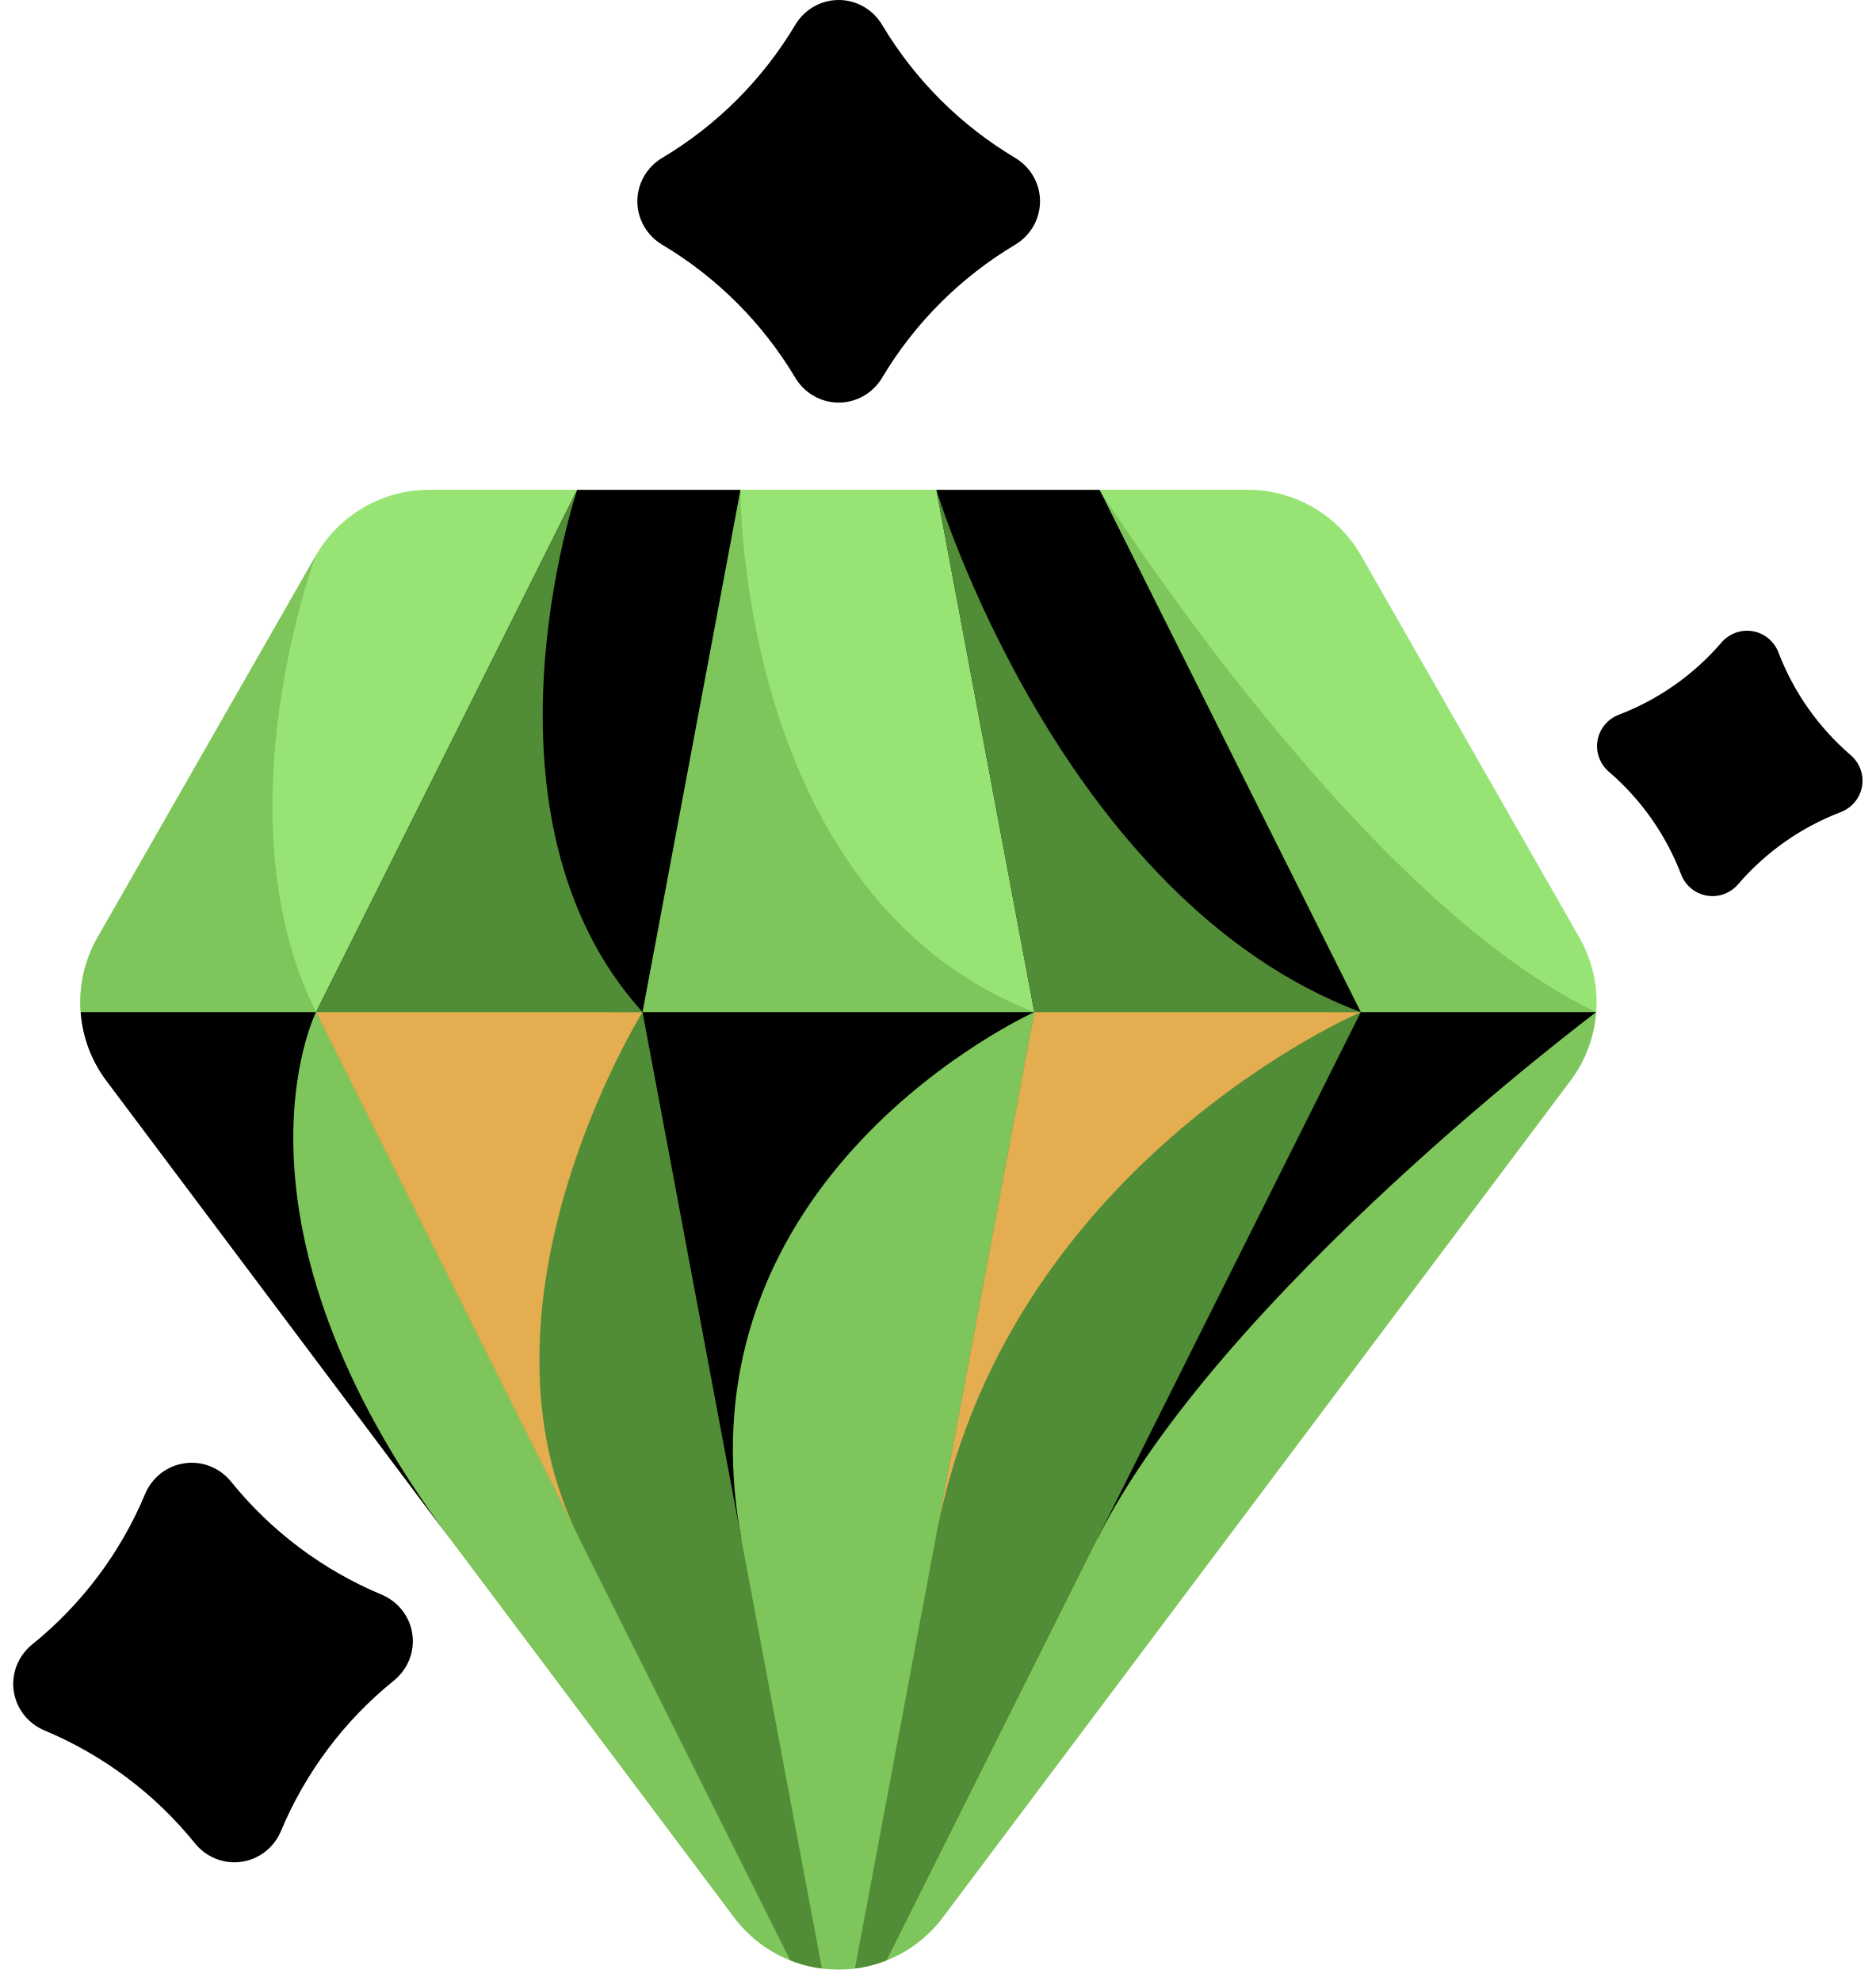
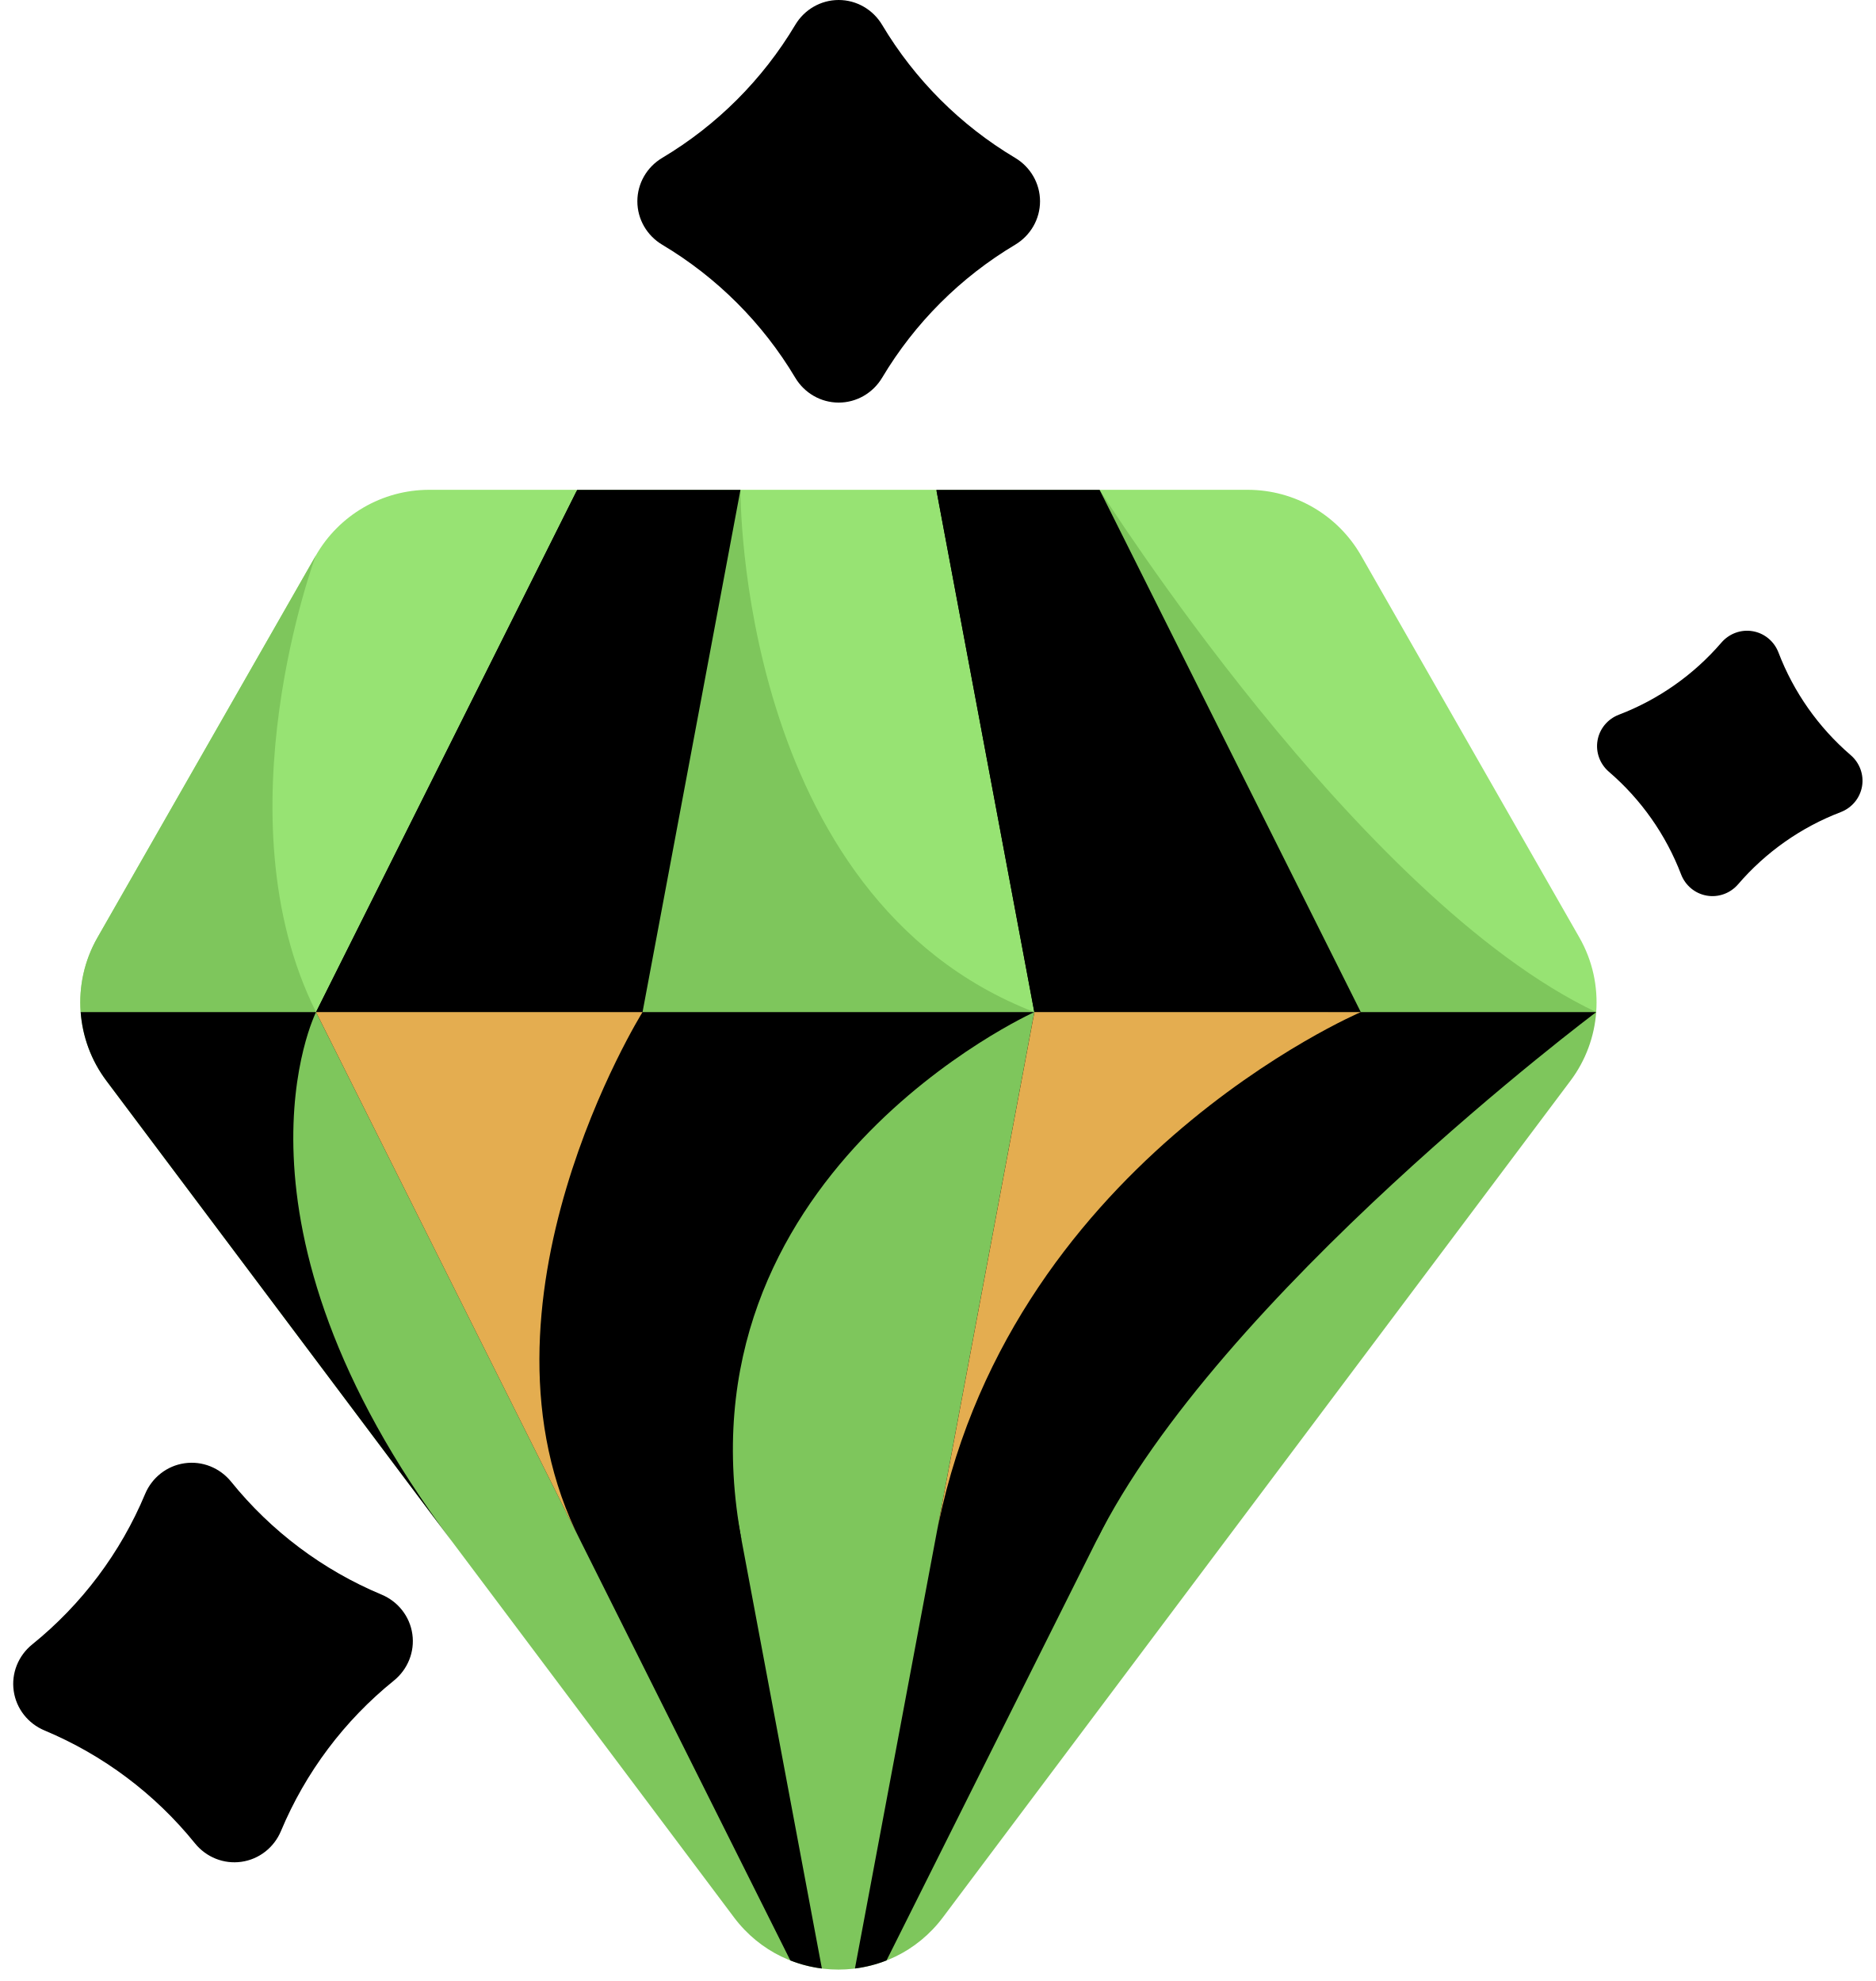
<svg xmlns="http://www.w3.org/2000/svg" width="71" height="75" viewBox="0 0 71 75" fill="none">
  <path d="M59.784 35.497L51.52 21.035C50.639 19.495 49.002 18.544 47.228 18.544H16.244C14.471 18.544 12.833 19.495 11.953 21.035L3.689 35.497C3.189 36.371 2.981 37.354 3.053 38.317L31.736 45.326L60.419 38.317C60.491 37.354 60.283 36.371 59.784 35.497Z" fill="#97E373" />
  <path d="M11.953 21.035L3.689 35.497C3.189 36.371 2.981 37.354 3.053 38.317L13.204 40.797L11.963 38.317C8.257 30.904 11.953 21.035 11.953 21.035Z" fill="#7EC65C" />
  <path d="M41.623 18.545C41.623 18.545 51.412 34.055 60.42 38.318L49.049 41.096L50.273 38.318L41.623 18.545Z" fill="#7EC65C" />
  <path d="M28.029 18.545C28.029 18.545 27.9 33.961 39.151 38.318L31.736 45.327L23.086 38.318L28.029 18.545Z" fill="#7EC65C" />
  <path d="M3.053 38.318C3.122 39.24 3.447 40.144 4.026 40.916L27.782 72.59C29.759 75.227 33.713 75.227 35.691 72.59L59.446 40.916C60.025 40.144 60.351 39.24 60.419 38.318H3.053Z" fill="#7EC65C" />
  <path d="M60.421 38.318C60.421 38.318 46.121 49.036 41.494 58.35L50.275 38.318H60.421Z" fill="#000000" />
  <path d="M39.151 38.318C39.151 38.318 25.442 44.493 28.078 58.35L23.086 38.318H39.151Z" fill="#000000" />
-   <path d="M31.11 74.527L24.321 38.318H11.963L29.915 74.221C30.301 74.374 30.703 74.475 31.11 74.527Z" fill="#518C36" />
-   <path d="M33.557 74.221L51.509 38.318H39.151L32.361 74.527C32.769 74.475 33.17 74.374 33.557 74.221Z" fill="#518C36" />
+   <path d="M31.11 74.527L24.321 38.318H11.963L29.915 74.221C30.301 74.374 30.703 74.475 31.11 74.527Z" fill="#000000" />
+   <path d="M33.557 74.221L51.509 38.318H39.151L32.361 74.527C32.769 74.475 33.17 74.374 33.557 74.221Z" fill="#000000" />
  <path d="M35.443 18.545L39.151 38.318H51.509L41.622 18.545H35.443Z" fill="#000000" />
  <path d="M21.849 18.545L11.963 38.318H24.321L28.028 18.545H21.849Z" fill="#000000" />
-   <path d="M21.849 18.545C21.849 18.545 17.645 30.932 24.321 38.318H11.963L21.849 18.545Z" fill="#518C36" />
-   <path d="M35.443 18.545C35.443 18.545 40.121 34.055 51.509 38.318H39.151L35.443 18.545Z" fill="#518C36" />
+   <path d="M21.849 18.545C21.849 18.545 17.645 30.932 24.321 38.318H11.963L21.849 18.545Z" fill="#000000" />
+   <path d="M35.443 18.545C35.443 18.545 40.121 34.055 51.509 38.318H39.151L35.443 18.545Z" fill="#000000" />
  <path d="M3.053 38.318C3.122 39.24 3.447 40.144 4.026 40.916L17.101 58.35C7.992 46.204 11.963 38.318 11.963 38.318H3.053Z" fill="#000000" />
  <path d="M24.321 38.318H11.963L21.979 58.35C17.41 49.415 24.321 38.318 24.321 38.318Z" fill="#E4AD50" />
  <path d="M51.51 38.318C51.51 38.318 37.964 44.082 35.397 58.35L39.153 38.318H51.51Z" fill="#E4AD50" />
  <path d="M70.049 28.586C68.832 27.539 67.893 26.205 67.319 24.705C67.158 24.284 66.791 23.975 66.347 23.898C65.902 23.82 65.453 23.987 65.158 24.329C64.111 25.547 62.777 26.485 61.277 27.059C60.856 27.22 60.547 27.587 60.47 28.032C60.392 28.476 60.559 28.926 60.901 29.22C62.119 30.267 63.057 31.601 63.631 33.101C63.792 33.523 64.159 33.831 64.604 33.908C65.048 33.986 65.498 33.819 65.792 33.477C66.839 32.259 68.173 31.321 69.673 30.747C70.095 30.586 70.403 30.219 70.481 29.774C70.558 29.33 70.392 28.88 70.049 28.586Z" fill="#000000" />
  <path d="M14.443 60.371C12.22 59.442 10.263 57.973 8.75 56.099C8.324 55.572 7.658 55.302 6.988 55.398C6.318 55.493 5.753 55.939 5.492 56.563C4.563 58.786 3.094 60.743 1.22 62.257C0.693 62.682 0.423 63.348 0.519 64.018C0.614 64.688 1.06 65.253 1.684 65.514C3.907 66.444 5.864 67.912 7.378 69.786C7.803 70.313 8.469 70.583 9.139 70.487C9.809 70.392 10.374 69.946 10.635 69.322C11.565 67.099 13.033 65.142 14.907 63.629C15.434 63.203 15.704 62.537 15.608 61.867C15.513 61.196 15.067 60.632 14.443 60.371Z" fill="#000000" />
  <path d="M38.424 5.976C36.354 4.742 34.625 3.012 33.391 0.943C33.044 0.361 32.422 0 31.746 0C31.069 0 30.447 0.361 30.101 0.943C28.867 3.012 27.137 4.742 25.068 5.976C24.486 6.322 24.125 6.944 24.125 7.621C24.125 8.298 24.486 8.919 25.068 9.266C27.137 10.5 28.867 12.23 30.101 14.299C30.447 14.88 31.069 15.242 31.746 15.242C32.423 15.242 33.044 14.88 33.391 14.299C34.625 12.23 36.355 10.5 38.424 9.266C39.005 8.919 39.367 8.298 39.367 7.621C39.367 6.944 39.005 6.322 38.424 5.976Z" fill="#000000" />
</svg>
